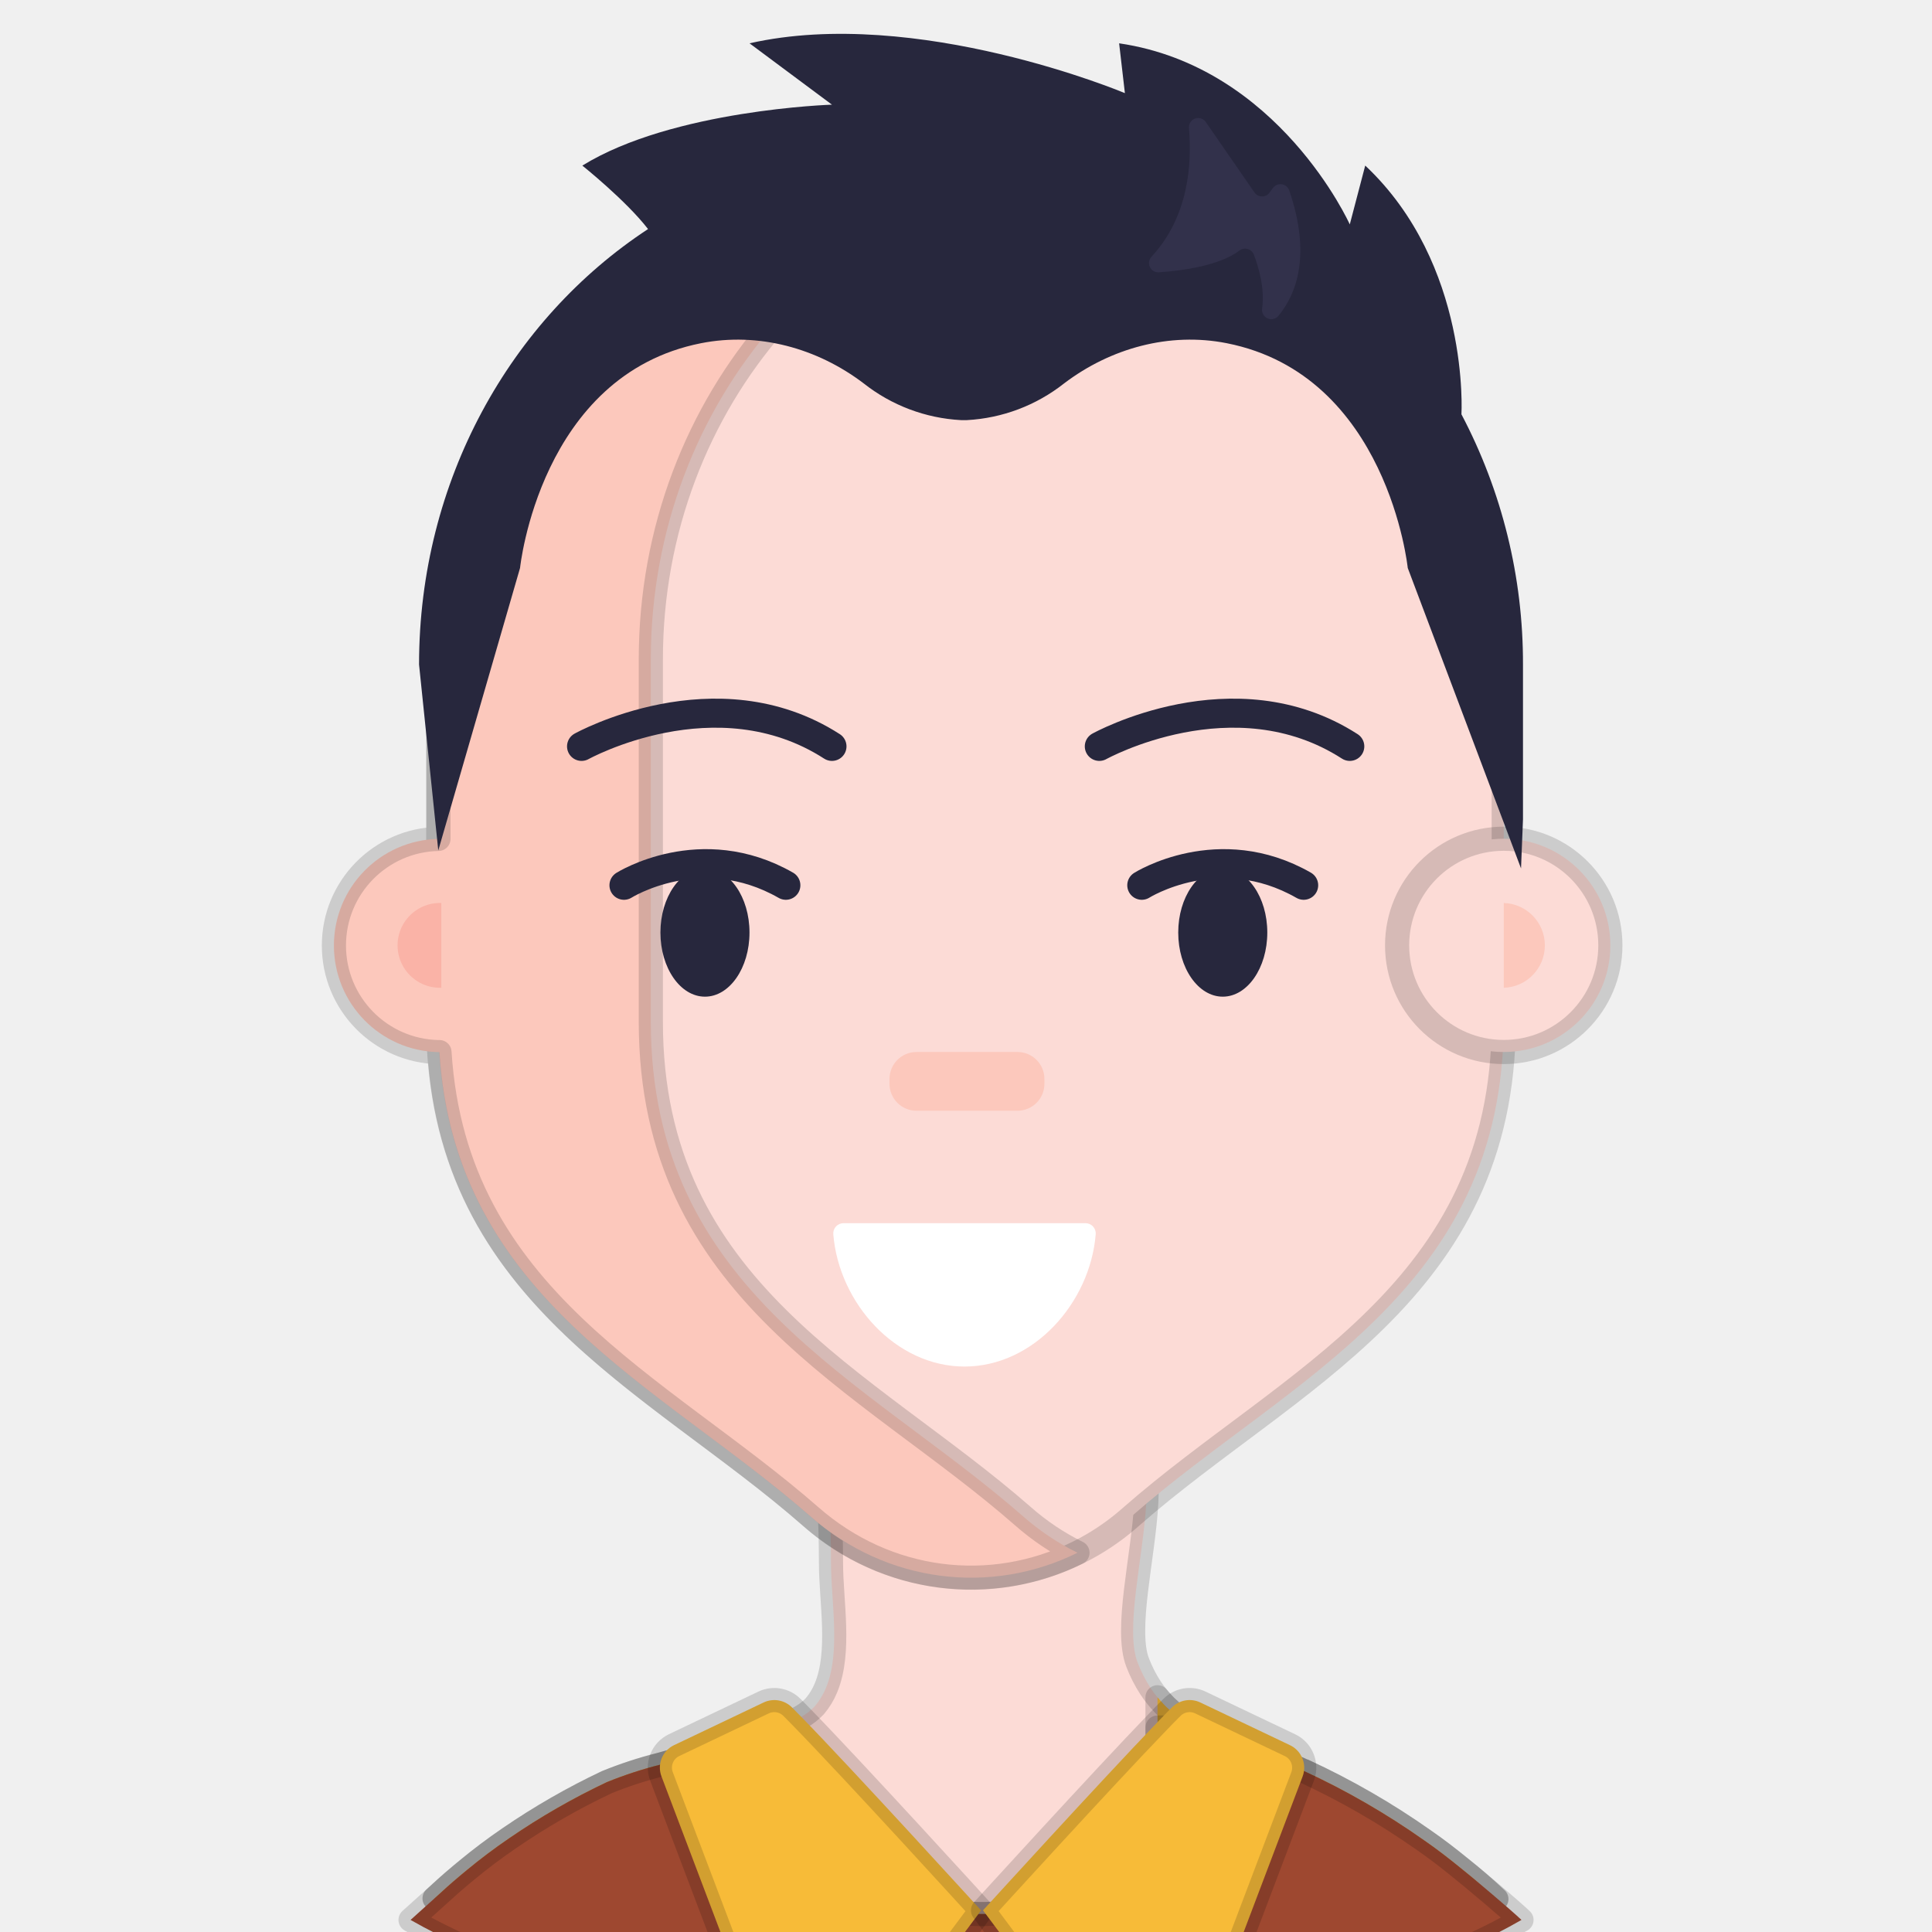
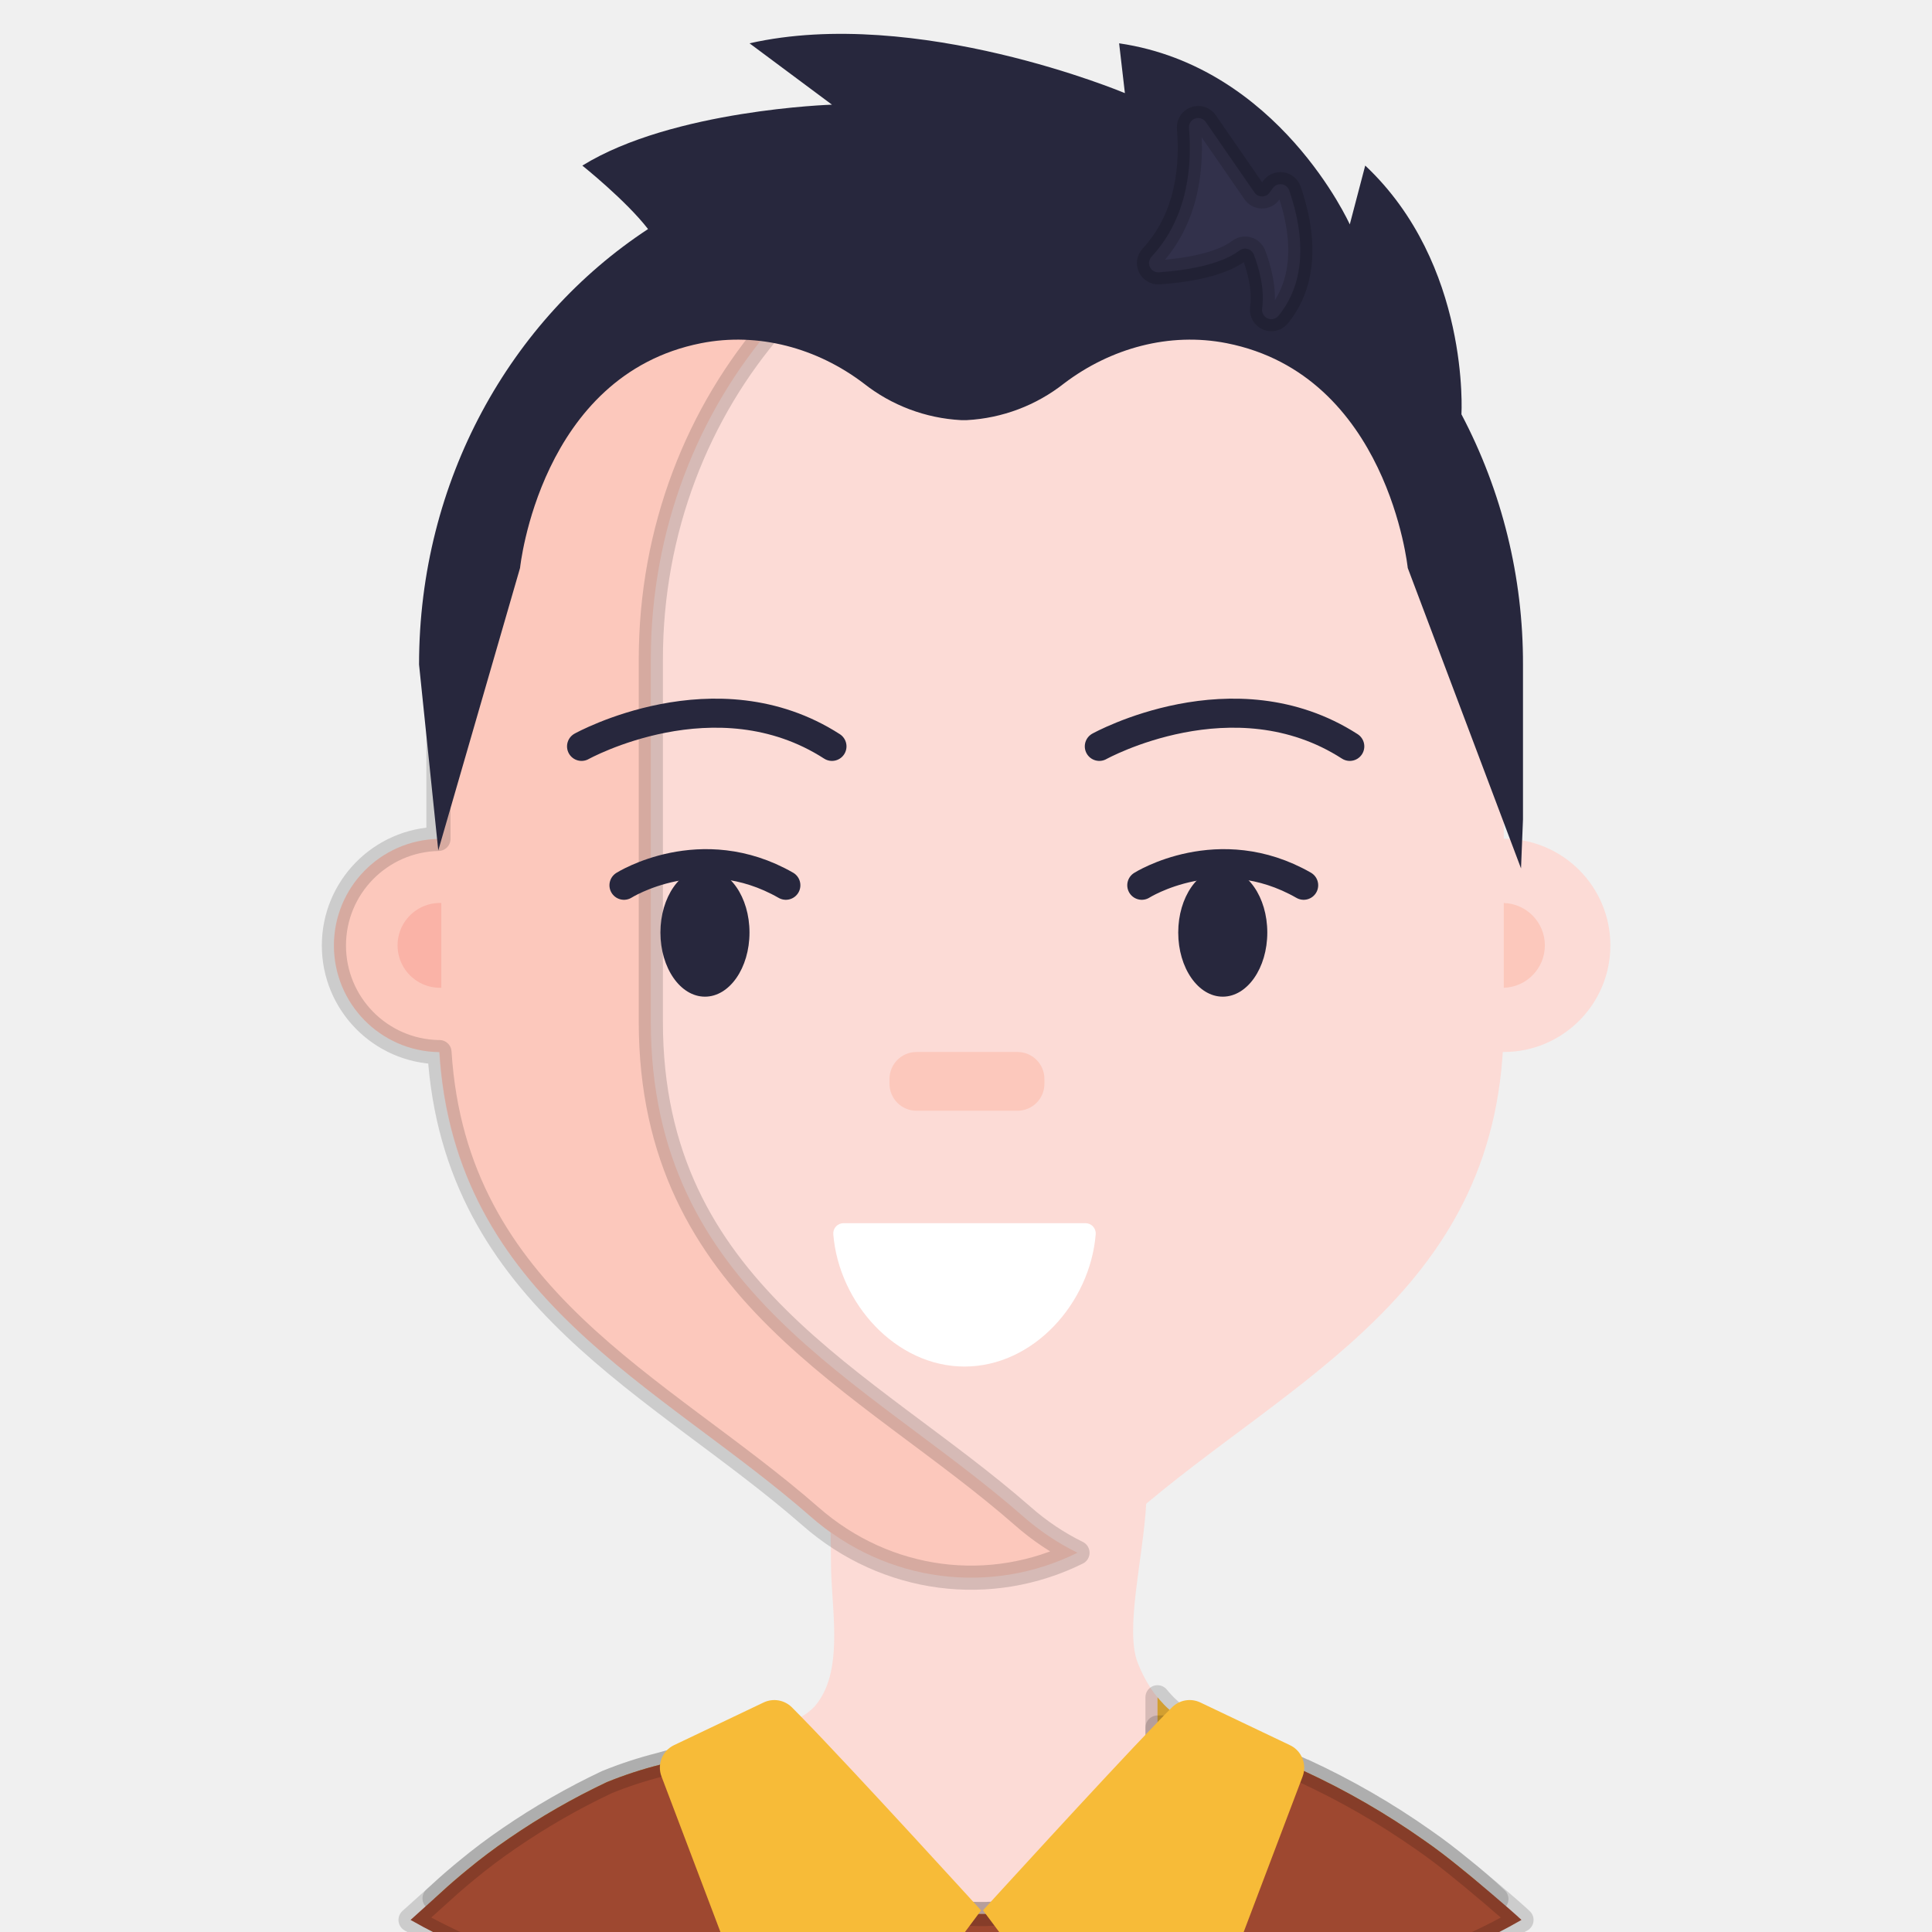
<svg xmlns="http://www.w3.org/2000/svg" id="Layer_1" viewBox="0 0 160 160">
  <defs>
    <style>.cls-1{fill:#f7bb38;}.cls-2{fill:#fab3a7;}.cls-3{fill:#fcc8bc;}.cls-4{fill:none;stroke:#27273d;stroke-linecap:round;stroke-width:2.406px;}.cls-5{fill:#fcdbd6;}.cls-6{fill:#32314b;}.cls-7{fill:#9e4830;}.cls-8{fill:#fff;}.cls-9{fill:#27273d;}</style>
  </defs>
  <g id="Avatars">
    <g id="Artboard">
      <g id="Men">
        <g id="Avatar-Users2_49">
          <g id="Icons">
-             <path id="Path" class="cls-5" d="M123.921,157.271c-10.68,6.161-22.54,9.999-34.805,11.265-3.029.309-6.072.464-9.116.464-2.228,0-4.434-.082-6.621-.247-12.959-.955-25.542-4.786-36.833-11.217l-.557-.316c.186-.175.368-.344.557-.512.32-.296.646-.588.976-.873.069-.055.141-.12.21-.179.313-.268.629-.536.952-.798,1.107-.917,2.27-1.791,3.489-2.623,2.568-1.763,5.272-3.317,8.088-4.648,1.431-.581,2.9-1.062,4.397-1.44,2.918-.825,6.531-1.774,9.219-2.812.858-.317,1.69-.703,2.485-1.155h0c.414-.235.791-.53,1.117-.877.389-.459.702-.976.928-1.533,1.234-2.97.412-7.167.412-10.333,0-.956-.017-1.794-.034-2.54h0c-.199-7.562-1.031-5.228,5.517-7.425.749-.171,1.51-.286,2.276-.344h0c4.953-.488,15.96-.904,17.287.344.997.935,1.189,2.815,1.059,5.06-.251,4.469-1.777,10.412-.708,13.159.28.731.636,1.43,1.062,2.087.177.276.373.54.584.791.131.162.261.313.402.457.076.093.165.179.244.261s.196.189.296.275l.048.038h0l.055.055.065.055c.096.086.196.168.299.244.06.053.123.103.189.148.483.366.996.69,1.533.969.199.107.402.21.605.303s.454.217.688.313c.234.096.526.223.798.344.141.052.275.107.423.158.636.244,1.31.481,2.001.722.141.048.282.096.423.151l.368.131c.131.041.261.089.392.141l.54.196c.282.107.567.213.856.344.227.086.457.179.688.275.23.096.368.155.55.237.182.083.416.186.626.282h.027c3.485,1.607,6.816,3.529,9.952,5.741,1.031.712,1.99,1.454,2.929,2.217,1.072.846,2.093,1.728,3.063,2.647Z" stroke="#000" stroke-opacity="0.15" stroke-width="2" stroke-linejoin="round" />
-             <path id="Path-2" class="cls-5" d="M124.533,54.607v30.013c0,22.382-17.817,29.562-30.807,40.941-7.583,6.775-19.044,6.775-26.627,0-12.987-11.385-30.803-18.562-30.803-40.941v-30.013c0-22.584,17.249-40.906,38.531-40.906h11.175c21.282.014,38.531,18.322,38.531,40.906Z" stroke="#000" stroke-opacity="0.15" stroke-width="2" stroke-linejoin="round" />
+             <path id="Path" class="cls-5" d="M123.921,157.271c-10.68,6.161-22.54,9.999-34.805,11.265-3.029.309-6.072.464-9.116.464-2.228,0-4.434-.082-6.621-.247-12.959-.955-25.542-4.786-36.833-11.217l-.557-.316c.186-.175.368-.344.557-.512.32-.296.646-.588.976-.873.069-.055.141-.12.21-.179.313-.268.629-.536.952-.798,1.107-.917,2.27-1.791,3.489-2.623,2.568-1.763,5.272-3.317,8.088-4.648,1.431-.581,2.9-1.062,4.397-1.44,2.918-.825,6.531-1.774,9.219-2.812.858-.317,1.69-.703,2.485-1.155h0c.414-.235.791-.53,1.117-.877.389-.459.702-.976.928-1.533,1.234-2.97.412-7.167.412-10.333,0-.956-.017-1.794-.034-2.54h0c-.199-7.562-1.031-5.228,5.517-7.425.749-.171,1.51-.286,2.276-.344h0c4.953-.488,15.96-.904,17.287.344.997.935,1.189,2.815,1.059,5.06-.251,4.469-1.777,10.412-.708,13.159.28.731.636,1.43,1.062,2.087.177.276.373.54.584.791.131.162.261.313.402.457.076.093.165.179.244.261s.196.189.296.275l.048.038h0l.055.055.065.055c.096.086.196.168.299.244.06.053.123.103.189.148.483.366.996.69,1.533.969.199.107.402.21.605.303s.454.217.688.313c.234.096.526.223.798.344.141.052.275.107.423.158.636.244,1.31.481,2.001.722.141.048.282.096.423.151l.368.131c.131.041.261.089.392.141l.54.196c.282.107.567.213.856.344.227.086.457.179.688.275.23.096.368.155.55.237.182.083.416.186.626.282h.027c3.485,1.607,6.816,3.529,9.952,5.741,1.031.712,1.99,1.454,2.929,2.217,1.072.846,2.093,1.728,3.063,2.647Z" />
+             <path id="Path-2" class="cls-5" d="M124.533,54.607v30.013c0,22.382-17.817,29.562-30.807,40.941-7.583,6.775-19.044,6.775-26.627,0-12.987-11.385-30.803-18.562-30.803-40.941v-30.013c0-22.584,17.249-40.906,38.531-40.906h11.175c21.282.014,38.531,18.322,38.531,40.906Z" />
            <path id="Path-3" class="cls-3" d="M53.899,84.62v-30.013c0-21.433,15.537-39.019,35.317-40.748-1.062-.103-2.135-.148-3.221-.148h-11.151c-21.282,0-38.534,18.312-38.534,40.906v14.857c-4.808.095-8.657,4.02-8.657,8.829s3.848,8.734,8.657,8.829h.086c1.282,20.436,18.219,27.5,30.717,38.438,6.328,5.552,14.957,6.562,22.12,3.022-1.631-.804-3.149-1.82-4.513-3.022-13.004-11.392-30.821-18.566-30.821-40.951Z" stroke="#000" stroke-opacity="0.15" stroke-width="2" stroke-linejoin="round" />
-             <circle id="Oval" class="cls-5" cx="124.533" cy="78.291" r="8.831" stroke="#000" stroke-opacity="0.15" stroke-width="2" stroke-linejoin="round" />
+             <circle id="Oval" class="cls-5" cx="124.533" cy="78.291" r="8.831" />
            <path id="Path-4" class="cls-4" d="M48.162,61.812s11.127-6.188,20.738,0" />
            <path id="Path-5" class="cls-4" d="M91.041,61.812s11.131-6.188,20.742,0" />
            <rect id="Rectangle" class="cls-3" x="73.665" y="87.122" width="12.829" height="4.864" rx="2.23" ry="2.23" />
            <path id="Path-6" class="cls-2" d="M36.547,74.781c-1.281-.04-2.482.62-3.134,1.723-.652,1.103-.652,2.473,0,3.576.652,1.103,1.853,1.763,3.134,1.723v-7.023Z" />
            <path id="Path-7" class="cls-3" d="M124.536,81.804c1.897-.059,3.403-1.614,3.403-3.511s-1.507-3.452-3.403-3.511v7.023Z" />
            <ellipse id="Oval-2" class="cls-9" cx="58.382" cy="77.229" rx="3.688" ry="5.311" />
            <ellipse id="Oval-3" class="cls-9" cx="101.264" cy="77.229" rx="3.688" ry="5.311" />
            <path id="Path-8" class="cls-4" d="M51.675,73.314s6.373-4.025,13.406,0" />
            <path id="Path-9" class="cls-4" d="M94.558,73.314s6.37-4.025,13.406,0" />
            <path id="Path-10" class="cls-8" d="M69.856,101.298c-.237 0-.463.099-.624.274-.161.174-.241.408-.222.644.461,5.686,5.156,10.955,10.866,10.955h0c5.717,0,10.405-5.27,10.866-10.955.019-.236-.061-.47-.222-.644-.161-.174-.387-.274-.624-.274h-20.041Z" />
            <path id="Path-11" class="cls-1" d="M123.921,157.271c-10.68,6.161-22.54,9.999-34.805,11.265-3.029.309-6.072.464-9.116.464-2.228,0-4.434-.082-6.621-.247-12.959-.955-25.542-4.786-36.833-11.217l-.557-.316c.186-.175.368-.344.557-.512.32-.296.646-.588.976-.873.069-.055.141-.12.21-.179.313-.268.629-.536.952-.798,1.107-.917,2.27-1.791,3.489-2.623,2.568-1.763,5.272-3.317,8.088-4.648,1.431-.581,2.9-1.062,4.397-1.44,2.918-.825,6.531-1.774,9.219-2.812v7.721l11.935,6.37c.863.712,3.022,1.069,5.208,1.086h.598c2.062-.048,4.053-.406,4.861-1.079l9.381-6.37v-10.502c.131.162.261.313.402.457.076.093.165.179.244.261.079.083.196.189.296.275l.045.045h0c.017.02.037.037.058.052l.065.055c.096.086.196.168.299.244.06.053.123.103.189.148.483.366.996.69,1.533.969.199.107.402.21.605.303.203.093.454.217.688.313s.526.223.798.344c.141.052.275.107.423.158.636.244,1.31.481,2.001.722.141.048.282.096.423.151l.368.131c.131.041.261.089.392.141l.54.196c.282.107.567.213.856.344.227.086.457.179.688.275.23.096.368.155.55.237.182.083.416.186.626.282h.028c3.485,1.607,6.816,3.529,9.952,5.741,1.031.712,1.99,1.454,2.929,2.217,1.075.848,2.097,1.731,3.066,2.65Z" stroke="#000" stroke-opacity="0.15" stroke-width="2" stroke-linejoin="round" />
            <path id="Path-12" class="cls-9" d="M121.03,34.315s.743-12.413-7.968-20.604l-1.279,4.874s-5.864-13.062-19.102-14.998l.478,4.125S75.906.456,62.073,3.587l6.827,5.081s-13.19.416-20.673,5.046c0,0,3.62,2.894,5.442,5.256-11.382,7.466-18.965,20.828-18.965,36.066l1.592,15.393,6.772-23.392s1.64-15.974,14.988-18.614c4.747-.938,9.625.402,13.475,3.331,2.308,1.821,5.122,2.882,8.058,3.039h.481c2.933-.158,5.745-1.219,8.051-3.039,3.853-2.925,8.728-4.269,13.475-3.331,13.348,2.64,14.988,18.614,14.988,18.614l9.381,24.881.162-4.06v-12.822c.019-7.219-1.73-14.334-5.095-20.721Z" />
-             <path id="Path-13" class="cls-6" d="M98.463,10.6c.261,3.008-.041,7.36-3.094,10.656-.22.229-.276.57-.141.857s.433.462.75.439c2.032-.141,5.015-.564,6.662-1.798.191-.149.442-.2.676-.137s.426.232.517.457c.412,1.076.925,2.826.688,4.489-.045.346.148.678.47.811s.693.033.905-.244c1.471-1.798,2.705-5.008.873-10.361-.094-.27-.33-.466-.613-.508-.283-.043-.566.075-.735.305l-.285.388c-.147.201-.382.317-.631.313-.249-.004-.48-.129-.62-.334l-4.022-5.823c-.195-.288-.559-.408-.887-.294-.328.115-.538.435-.512.782h0Z" />
+             <path id="Path-13" class="cls-6" d="M98.463,10.6c.261,3.008-.041,7.36-3.094,10.656-.22.229-.276.57-.141.857s.433.462.75.439c2.032-.141,5.015-.564,6.662-1.798.191-.149.442-.2.676-.137s.426.232.517.457c.412,1.076.925,2.826.688,4.489-.045.346.148.678.47.811s.693.033.905-.244c1.471-1.798,2.705-5.008.873-10.361-.094-.27-.33-.466-.613-.508-.283-.043-.566.075-.735.305l-.285.388c-.147.201-.382.317-.631.313-.249-.004-.48-.129-.62-.334l-4.022-5.823c-.195-.288-.559-.408-.887-.294-.328.115-.538.435-.512.782h0Z" stroke="#000" stroke-opacity="0.15" stroke-width="2" stroke-linejoin="round" />
            <path id="Path-14" class="cls-7" d="M126,159c-10.68,6.161-24.619,8.271-36.884,9.536-3.029.309-6.072.464-9.116.464-2.228,0-4.434-.082-6.621-.247-12.959-.955-28.088-3.322-39.379-9.753l2.547-2.292c.32-.296.646-.588.976-.873.069-.055.141-.12.21-.179.313-.268.629-.536.952-.798,1.107-.917,2.27-1.791,3.489-2.623,2.568-1.763,5.272-3.317,8.088-4.648,1.431-.581,2.9-1.062,4.397-1.44,2.918-.825,6.531-1.774,9.219-2.812v7.721l11.935,6.37c.863.712,3.022,1.069,5.208,1.086h.598c2.062-.048,4.053-.406,4.861-1.079l9.381-6.37v-7.996h3.135c.199.107.402.21.605.303.203.093.454.217.688.313s.526.223.798.344c.141.052.275.107.423.158.636.244,1.31.481,2.001.722.141.048.282.096.423.151l.368.131c.131.041.261.089.392.141l.54.196c.282.107.567.213.856.344.227.086.457.179.688.275.23.096.368.155.55.237s.416.186.626.282h.027c3.485,1.607,6.816,3.529,9.952,5.741,1.031.712,1.99,1.454,2.929,2.217,1.072.848,4.173,3.46,5.142,4.379Z" stroke="#000" stroke-opacity="0.15" stroke-width="2" stroke-linejoin="round" />
-             <path id="Path-15" class="cls-1" d="M81.248,158.21l-.223.303h0l-7.642,10.24c-3.688-.272-7.355-.779-10.979-1.516l-7.621-20.116c-.381-1.001.067-2.127,1.031-2.592l7.425-3.537c.787-.374,1.724-.213,2.341.402l.777.787h0c4.414,4.52,14.891,16.029,14.891,16.029Z" stroke="#000" stroke-opacity="0.15" stroke-width="2" stroke-linejoin="round" />
-             <path id="Path-16" class="cls-1" d="M107.992,146.656c-.019.161-.058.32-.117.471l-7.377,19.467c-3.747.895-7.549,1.542-11.382,1.939l-7.487-10.031-.22-.296s9.845-10.814,14.462-15.596c.364-.378.688-.718.99-1.014h0l.203-.203c.617-.615,1.554-.776,2.341-.402l7.425,3.537c.807.383,1.276,1.242,1.162,2.128h0Z" stroke="#000" stroke-opacity="0.15" stroke-width="2" stroke-linejoin="round" />
+             <path id="Path-15" class="cls-1" d="M81.248,158.21l-.223.303h0l-7.642,10.24c-3.688-.272-7.355-.779-10.979-1.516l-7.621-20.116c-.381-1.001.067-2.127,1.031-2.592l7.425-3.537c.787-.374,1.724-.213,2.341.402l.777.787h0c4.414,4.52,14.891,16.029,14.891,16.029Z" />
+             <path id="Path-16" class="cls-1" d="M107.992,146.656c-.019.161-.058.32-.117.471l-7.377,19.467c-3.747.895-7.549,1.542-11.382,1.939l-7.487-10.031-.22-.296s9.845-10.814,14.462-15.596c.364-.378.688-.718.99-1.014h0l.203-.203c.617-.615,1.554-.776,2.341-.402l7.425,3.537c.807.383,1.276,1.242,1.162,2.128h0Z" />
          </g>
        </g>
      </g>
    </g>
  </g>
</svg>
